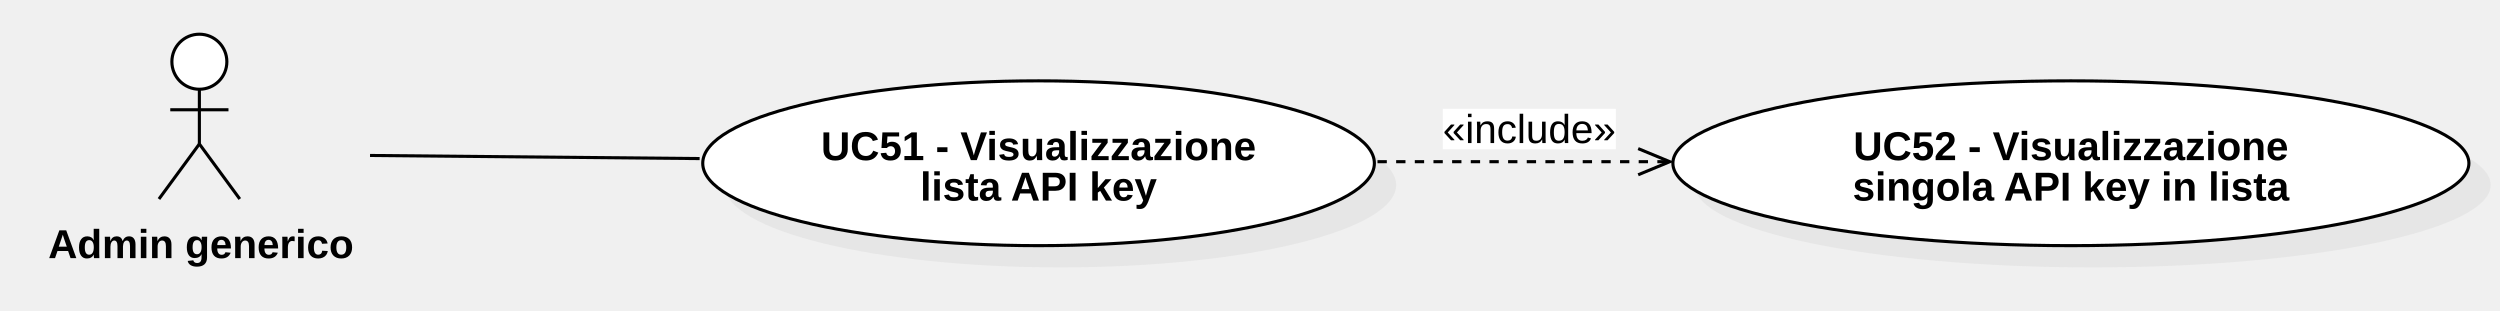
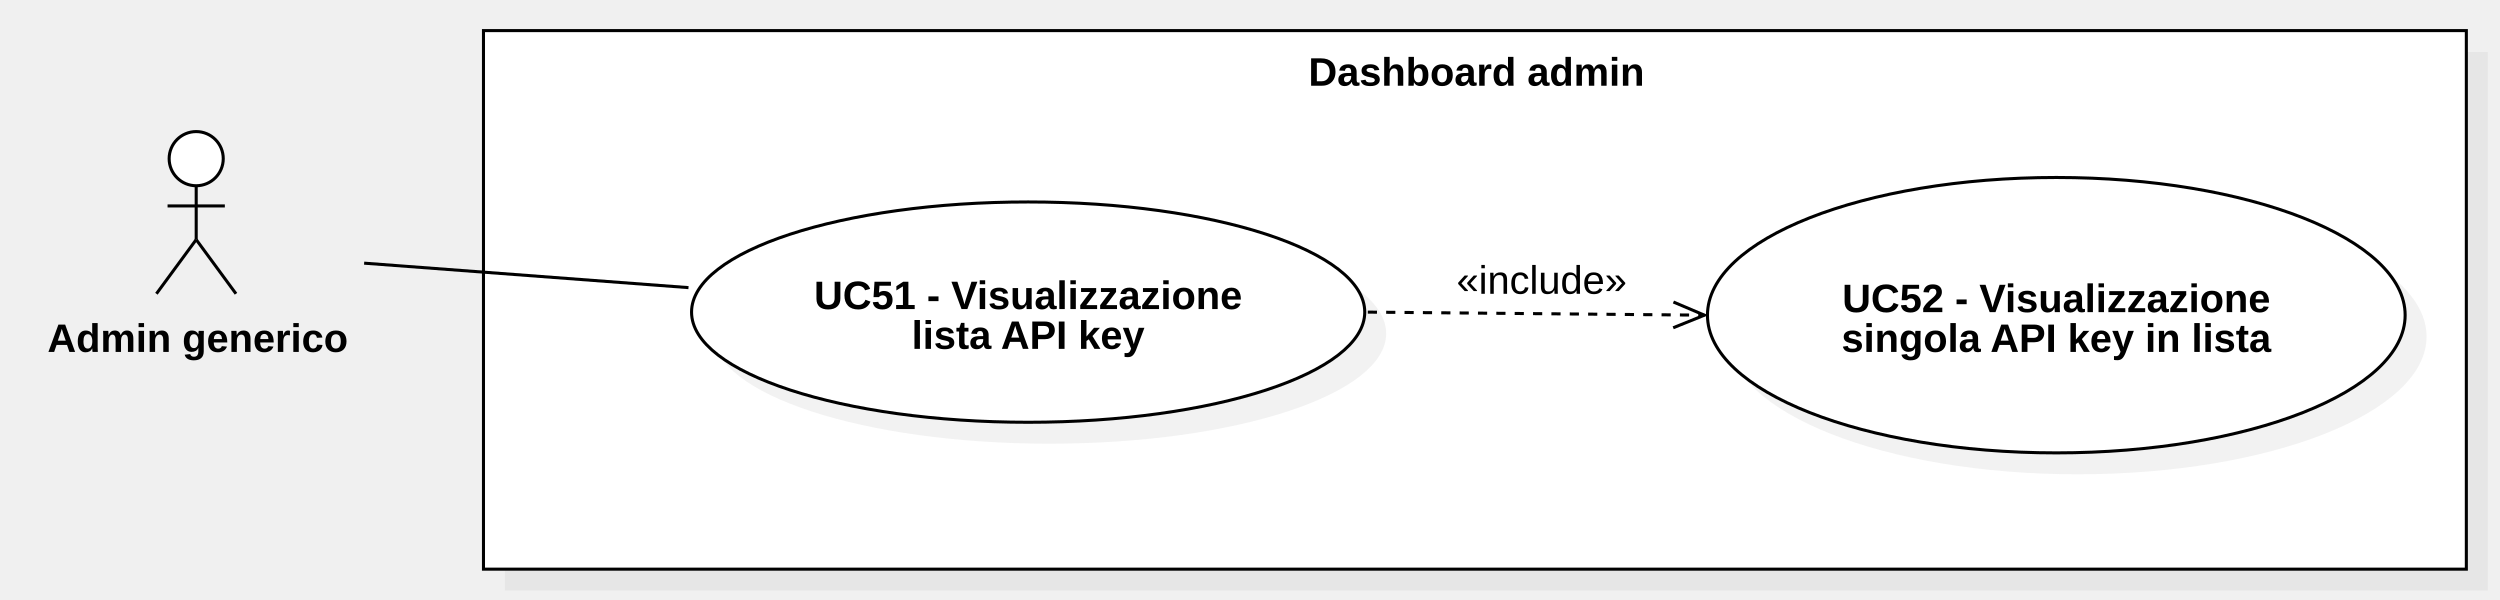
- <svg xmlns="http://www.w3.org/2000/svg" version="1.1" width="804" height="100">
+ <svg xmlns="http://www.w3.org/2000/svg" version="1.1" width="817" height="196">
  <defs />
  <g>
    <g>
-       <path fill="#ffffff" stroke="none" paint-order="stroke fill markers" d=" M 55.278 19.85 C 55.278 14.962 59.236 11 64.118 11 C 69 11 72.958 14.962 72.958 19.85 C 72.958 24.738 69 28.7 64.118 28.7 C 59.236 28.7 55.278 24.738 55.278 19.85 Z" />
+       <rect fill="#C0C0C0" stroke="none" x="739" y="586" width="648" height="176" transform="matrix(1 0 0 1 -574 -569)" fill-opacity="0.2" />
    </g>
    <g>
-       <path fill="none" stroke="#000000" paint-order="fill stroke markers" d=" M 55.278 19.85 C 55.278 14.962 59.236 11 64.118 11 C 69 11 72.958 14.962 72.958 19.85 C 72.958 24.738 69 28.7 64.118 28.7 C 59.236 28.7 55.278 24.738 55.278 19.85 Z" stroke-miterlimit="10" stroke-dasharray="" />
+       <rect fill="#ffffff" stroke="none" x="732" y="579" width="648" height="176" transform="matrix(1 0 0 1 -574 -569)" />
    </g>
    <g>
-       <path fill="none" stroke="#000000" paint-order="fill stroke markers" d=" M 64.118 28.7 L 64.118 46.3" stroke-miterlimit="10" stroke-dasharray="" />
-     </g>
-     <g>
-       <path fill="none" stroke="#000000" paint-order="fill stroke markers" d=" M 54.758 35.3 L 73.478 35.3" stroke-miterlimit="10" stroke-dasharray="" />
-     </g>
-     <g>
-       <path fill="none" stroke="#000000" paint-order="fill stroke markers" d=" M 64.118 46.3 L 51.118 64" stroke-miterlimit="10" stroke-dasharray="" />
-     </g>
-     <g>
-       <path fill="none" stroke="#000000" paint-order="fill stroke markers" d=" M 64.118 46.3 L 77.118 64" stroke-miterlimit="10" stroke-dasharray="" />
+       <path fill="none" stroke="#000000" paint-order="fill stroke markers" d=" M 158 10 L 806 10 L 806 186 L 158 186 L 158 10 Z Z" stroke-miterlimit="10" stroke-dasharray="" />
    </g>
    <g>
      <g>
        <path fill="none" stroke="none" />
-         <text fill="#000000" stroke="none" font-family="Arial" font-size="13px" font-style="normal" font-weight="bold" text-decoration="undefined" x="311.618" y="635.5" text-anchor="middle" dominant-baseline="central" transform="matrix(1 0 0 1 -247 -557)">Admin generico</text>
+         <text fill="#000000" stroke="none" font-family="Arial" font-size="13px" font-style="normal" font-weight="bold" text-decoration="undefined" x="1056.5" y="592.5" text-anchor="middle" dominant-baseline="central" transform="matrix(1 0 0 1 -574 -569)">Dashboard admin</text>
      </g>
    </g>
    <g>
-       <path fill="#C0C0C0" stroke="none" paint-order="stroke fill markers" d=" M 233 59.5 C 233 44.864 281.353 33 341 33 C 400.647 33 449 44.864 449 59.5 C 449 74.136 400.647 86 341 86 C 281.353 86 233 74.136 233 59.5 Z" fill-opacity="0.2" />
+       <path fill="#ffffff" stroke="none" paint-order="stroke fill markers" d=" M 55.278 51.85 C 55.278 46.962 59.236 43 64.118 43 C 69 43 72.958 46.962 72.958 51.85 C 72.958 56.738 69 60.7 64.118 60.7 C 59.236 60.7 55.278 56.738 55.278 51.85 Z" />
    </g>
    <g>
-       <path fill="#ffffff" stroke="none" paint-order="stroke fill markers" d=" M 226 52.5 C 226 37.864 274.353 26 334 26 C 393.647 26 442 37.864 442 52.5 C 442 67.136 393.647 79 334 79 C 274.353 79 226 67.136 226 52.5 Z" />
+       <path fill="none" stroke="#000000" paint-order="fill stroke markers" d=" M 55.278 51.85 C 55.278 46.962 59.236 43 64.118 43 C 69 43 72.958 46.962 72.958 51.85 C 72.958 56.738 69 60.7 64.118 60.7 C 59.236 60.7 55.278 56.738 55.278 51.85 Z" stroke-miterlimit="10" stroke-dasharray="" />
    </g>
    <g>
-       <path fill="none" stroke="#000000" paint-order="fill stroke markers" d=" M 226 52.5 C 226 37.864 274.353 26 334 26 C 393.647 26 442 37.864 442 52.5 C 442 67.136 393.647 79 334 79 C 274.353 79 226 67.136 226 52.5 Z" stroke-miterlimit="10" stroke-dasharray="" />
+       <path fill="none" stroke="#000000" paint-order="fill stroke markers" d=" M 64.118 60.7 L 64.118 78.3" stroke-miterlimit="10" stroke-dasharray="" />
+     </g>
+     <g>
+       <path fill="none" stroke="#000000" paint-order="fill stroke markers" d=" M 54.758 67.3 L 73.478 67.3" stroke-miterlimit="10" stroke-dasharray="" />
+     </g>
+     <g>
+       <path fill="none" stroke="#000000" paint-order="fill stroke markers" d=" M 64.118 78.3 L 51.118 96" stroke-miterlimit="10" stroke-dasharray="" />
+     </g>
+     <g>
+       <path fill="none" stroke="#000000" paint-order="fill stroke markers" d=" M 64.118 78.3 L 77.118 96" stroke-miterlimit="10" stroke-dasharray="" />
    </g>
    <g>
      <g>
        <path fill="none" stroke="none" />
-         <text fill="#000000" stroke="none" font-family="Arial" font-size="13px" font-style="normal" font-weight="bold" text-decoration="undefined" x="581" y="604" text-anchor="middle" dominant-baseline="central" transform="matrix(1 0 0 1 -247 -557)">UC51 - Visualizzazione</text>
-         <text fill="#000000" stroke="none" font-family="Arial" font-size="13px" font-style="normal" font-weight="bold" text-decoration="undefined" x="581" y="617" text-anchor="middle" dominant-baseline="central" transform="matrix(1 0 0 1 -247 -557)">lista API key</text>
+         <text fill="#000000" stroke="none" font-family="Arial" font-size="13px" font-style="normal" font-weight="bold" text-decoration="undefined" x="638.618" y="679.5" text-anchor="middle" dominant-baseline="central" transform="matrix(1 0 0 1 -574 -569)">Admin generico</text>
      </g>
    </g>
    <g>
-       <path fill="#C0C0C0" stroke="none" paint-order="stroke fill markers" d=" M 545 59.5 C 545 44.864 602.308 33 673 33 C 743.692 33 801 44.864 801 59.5 C 801 74.136 743.692 86 673 86 C 602.308 86 545 74.136 545 59.5 Z" fill-opacity="0.2" />
+       <path fill="#C0C0C0" stroke="none" paint-order="stroke fill markers" d=" M 233 109 C 233 89.118 282.249 73 343 73 C 403.751 73 453 89.118 453 109 C 453 128.882 403.751 145 343 145 C 282.249 145 233 128.882 233 109 Z" fill-opacity="0.2" />
    </g>
    <g>
-       <path fill="#ffffff" stroke="none" paint-order="stroke fill markers" d=" M 538 52.5 C 538 37.864 595.308 26 666 26 C 736.692 26 794 37.864 794 52.5 C 794 67.136 736.692 79 666 79 C 595.308 79 538 67.136 538 52.5 Z" />
+       <path fill="#ffffff" stroke="none" paint-order="stroke fill markers" d=" M 226 102 C 226 82.118 275.249 66 336 66 C 396.751 66 446 82.118 446 102 C 446 121.882 396.751 138 336 138 C 275.249 138 226 121.882 226 102 Z" />
    </g>
    <g>
-       <path fill="none" stroke="#000000" paint-order="fill stroke markers" d=" M 538 52.5 C 538 37.864 595.308 26 666 26 C 736.692 26 794 37.864 794 52.5 C 794 67.136 736.692 79 666 79 C 595.308 79 538 67.136 538 52.5 Z" stroke-miterlimit="10" stroke-dasharray="" />
+       <path fill="none" stroke="#000000" paint-order="fill stroke markers" d=" M 226 102 C 226 82.118 275.249 66 336 66 C 396.751 66 446 82.118 446 102 C 446 121.882 396.751 138 336 138 C 275.249 138 226 121.882 226 102 Z" stroke-miterlimit="10" stroke-dasharray="" />
    </g>
    <g>
      <g>
        <path fill="none" stroke="none" />
-         <text fill="#000000" stroke="none" font-family="Arial" font-size="13px" font-style="normal" font-weight="bold" text-decoration="undefined" x="913" y="604" text-anchor="middle" dominant-baseline="central" transform="matrix(1 0 0 1 -247 -557)">UC52 - Visualizzazione</text>
-         <text fill="#000000" stroke="none" font-family="Arial" font-size="13px" font-style="normal" font-weight="bold" text-decoration="undefined" x="913" y="617" text-anchor="middle" dominant-baseline="central" transform="matrix(1 0 0 1 -247 -557)">singola API key in lista</text>
+         <text fill="#000000" stroke="none" font-family="Arial" font-size="13px" font-style="normal" font-weight="bold" text-decoration="undefined" x="910" y="665.5" text-anchor="middle" dominant-baseline="central" transform="matrix(1 0 0 1 -574 -569)">UC51 - Visualizzazione</text>
+         <text fill="#000000" stroke="none" font-family="Arial" font-size="13px" font-style="normal" font-weight="bold" text-decoration="undefined" x="910" y="678.5" text-anchor="middle" dominant-baseline="central" transform="matrix(1 0 0 1 -574 -569)">lista API key</text>
      </g>
    </g>
    <g>
-       <path fill="none" stroke="#000000" paint-order="fill stroke markers" d=" M 443 52 L 537 52" stroke-miterlimit="10" stroke-dasharray="3" />
+       <path fill="#C0C0C0" stroke="none" paint-order="stroke fill markers" d=" M 565 110 C 565 85.147 616.04 65 679 65 C 741.96 65 793 85.147 793 110 C 793 134.853 741.96 155 679 155 C 616.04 155 565 134.853 565 110 Z" fill-opacity="0.2" />
    </g>
    <g>
-       <path fill="none" stroke="#000000" paint-order="fill stroke markers" d=" M 526.837 56.21 L 537 52 L 526.837 47.79" stroke-miterlimit="10" stroke-dasharray="" />
+       <path fill="#ffffff" stroke="none" paint-order="stroke fill markers" d=" M 558 103 C 558 78.147 609.04 58 672 58 C 734.96 58 786 78.147 786 103 C 786 127.853 734.96 148 672 148 C 609.04 148 558 127.853 558 103 Z" />
    </g>
    <g>
-       <rect fill="#ffffff" stroke="none" x="711" y="592" width="55.656" height="13" transform="matrix(1 0 0 1 -247 -557)" />
+       <path fill="none" stroke="#000000" paint-order="fill stroke markers" d=" M 558 103 C 558 78.147 609.04 58 672 58 C 734.96 58 786 78.147 786 103 C 786 127.853 734.96 148 672 148 C 609.04 148 558 127.853 558 103 Z" stroke-miterlimit="10" stroke-dasharray="" />
    </g>
    <g>
      <g>
        <path fill="none" stroke="none" />
-         <text fill="#000000" stroke="none" font-family="Arial" font-size="13px" font-style="normal" font-weight="normal" text-decoration="undefined" x="738.828" y="598.5" text-anchor="middle" dominant-baseline="central" transform="matrix(1 0 0 1 -247 -557)">«include»</text>
+         <text fill="#000000" stroke="none" font-family="Arial" font-size="13px" font-style="normal" font-weight="bold" text-decoration="undefined" x="1246" y="666.5" text-anchor="middle" dominant-baseline="central" transform="matrix(1 0 0 1 -574 -569)">UC52 - Visualizzazione</text>
+         <text fill="#000000" stroke="none" font-family="Arial" font-size="13px" font-style="normal" font-weight="bold" text-decoration="undefined" x="1246" y="679.5" text-anchor="middle" dominant-baseline="central" transform="matrix(1 0 0 1 -574 -569)">singola API key in lista</text>
      </g>
    </g>
    <g>
-       <path fill="none" stroke="#000000" paint-order="fill stroke markers" d=" M 225 51 L 119 50" stroke-miterlimit="10" stroke-dasharray="" />
+       <path fill="none" stroke="#000000" paint-order="fill stroke markers" d=" M 447 102 L 557 103" stroke-miterlimit="10" stroke-dasharray="3" />
+     </g>
+     <g>
+       <path fill="none" stroke="#000000" paint-order="fill stroke markers" d=" M 546.799 107.117 L 557 103 L 546.876 98.698" stroke-miterlimit="10" stroke-dasharray="" />
+     </g>
+     <g>
+       <rect fill="#ffffff" stroke="none" x="1050" y="654" width="55.656" height="13" transform="matrix(1 0 0 1 -574 -569)" />
+     </g>
+     <g>
+       <g>
+         <path fill="none" stroke="none" />
+         <text fill="#000000" stroke="none" font-family="Arial" font-size="13px" font-style="normal" font-weight="normal" text-decoration="undefined" x="1077.828" y="660.5" text-anchor="middle" dominant-baseline="central" transform="matrix(1 0 0 1 -574 -569)">«include»</text>
+       </g>
+     </g>
+     <g>
+       <path fill="none" stroke="#000000" paint-order="fill stroke markers" d=" M 225 94 L 119 86" stroke-miterlimit="10" stroke-dasharray="" />
    </g>
  </g>
</svg>
